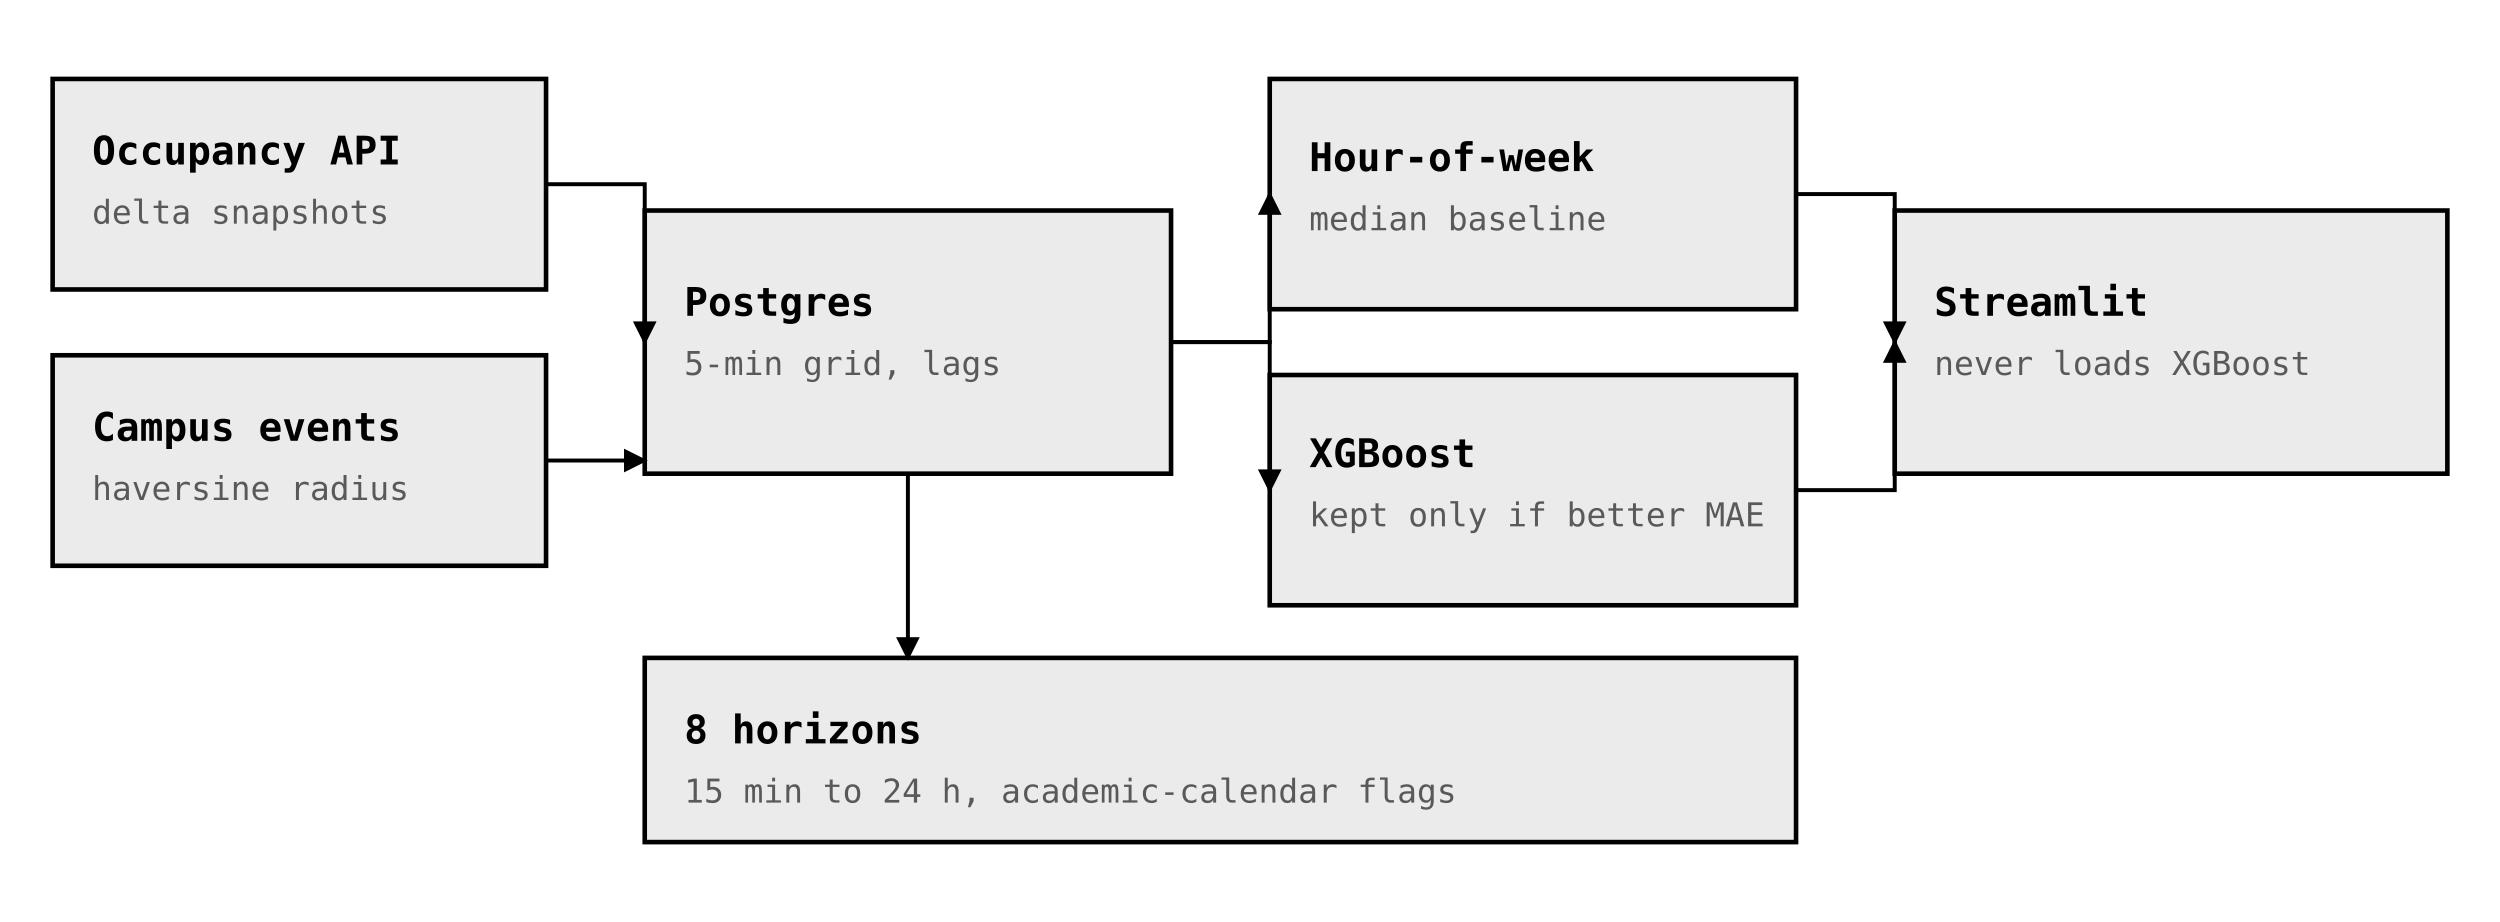
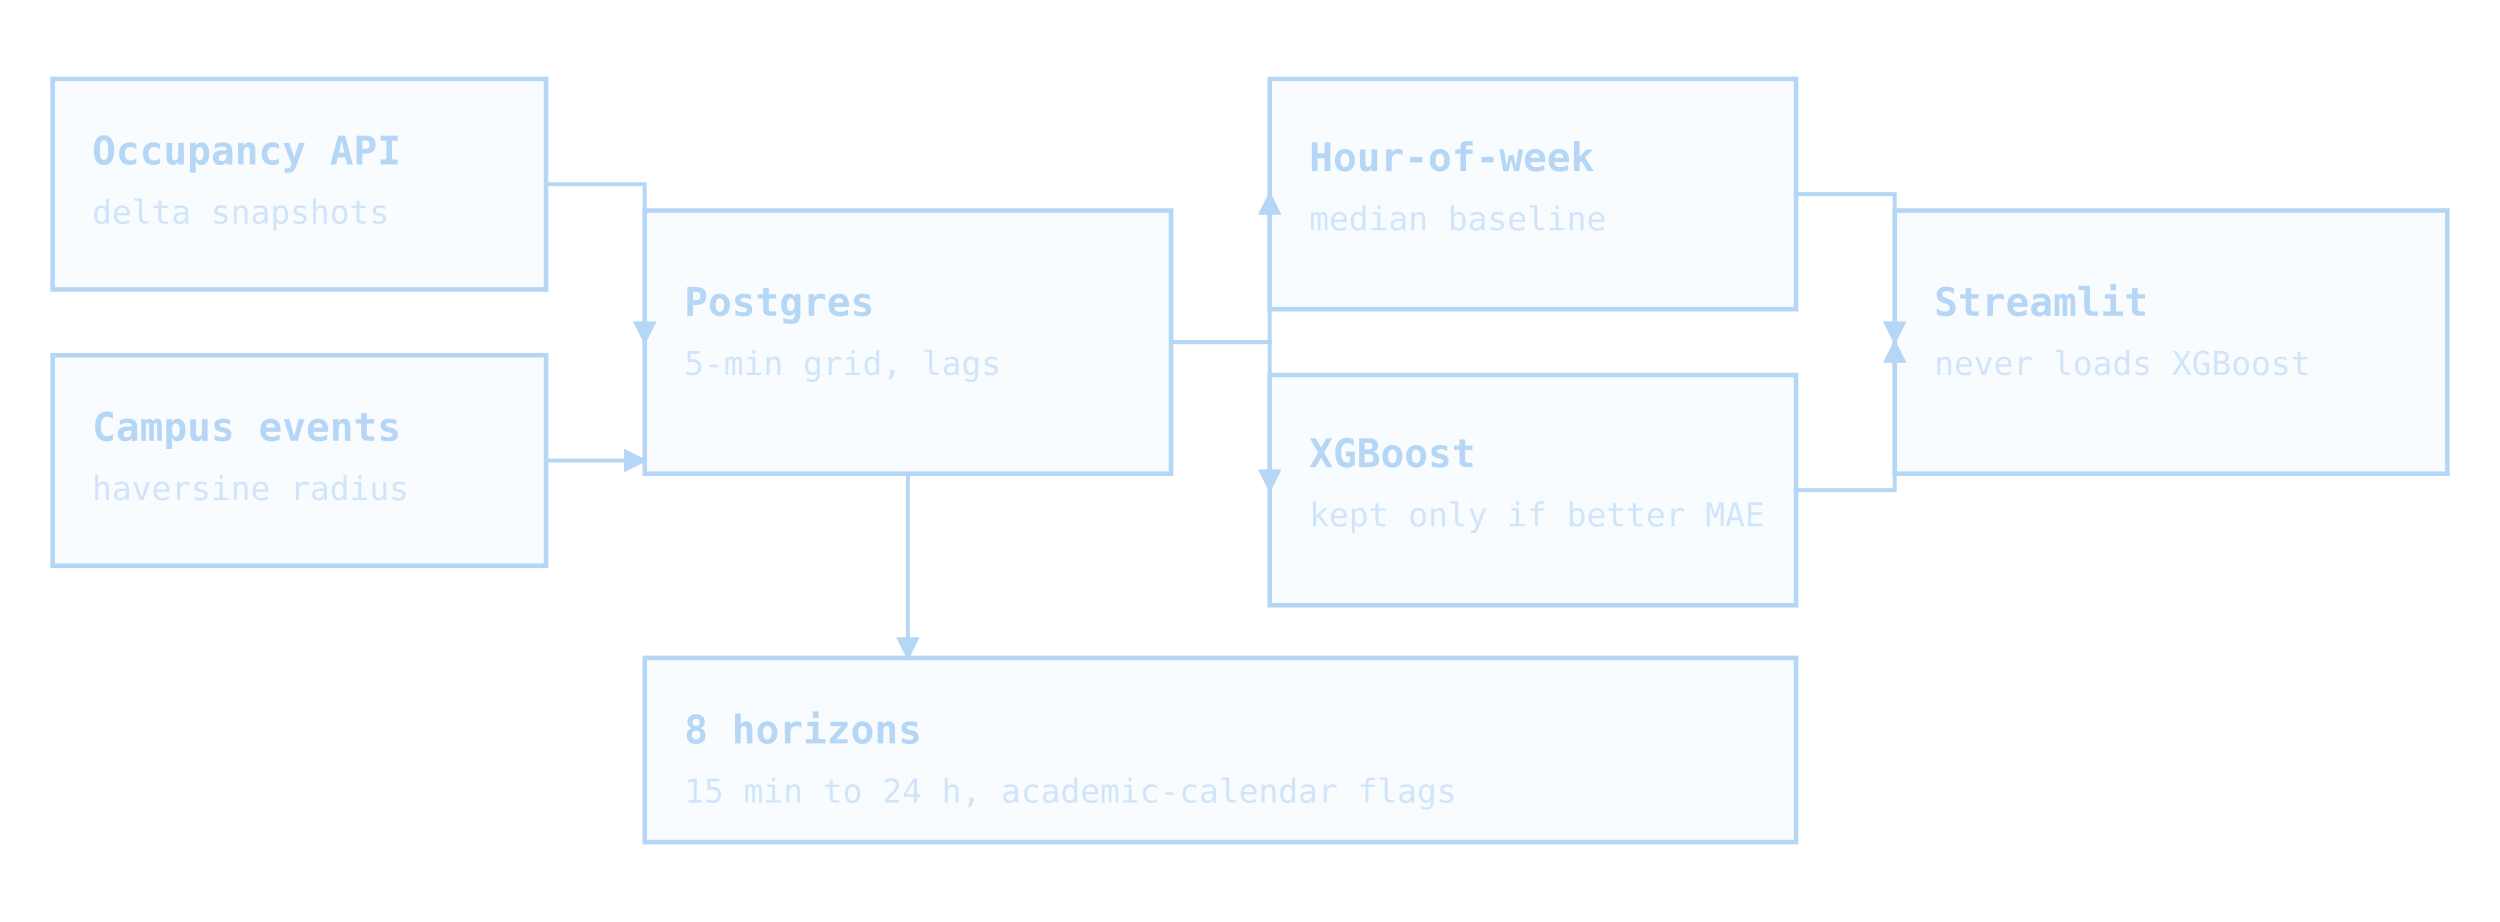
- <svg xmlns="http://www.w3.org/2000/svg" viewBox="0 0 760 280" role="img" aria-label="NCSU parking forecast with baseline gate">
+ <svg xmlns="http://www.w3.org/2000/svg" color="#b6d6f6" viewBox="0 0 760 280" role="img" aria-label="NCSU parking forecast with baseline gate">
  <style>
    .box { fill: none; stroke: currentColor; stroke-width: 1.4; }
    .fill { fill: currentColor; fill-opacity: 0.08; }
    .t { font: 600 12px ui-monospace, SFMono-Regular, Menlo, monospace; fill: currentColor; }
    .s { font: 400 10px ui-monospace, SFMono-Regular, Menlo, monospace; fill: currentColor; opacity: 0.62; }
    .arr { stroke: currentColor; stroke-width: 1.2; fill: none; marker-end: url(#ah); }
  </style>
  <defs>
    <marker id="ah" viewBox="0 0 8 8" refX="7" refY="4" markerWidth="6" markerHeight="6" orient="auto">
      <path d="M0 0 L8 4 L0 8 z" fill="currentColor" />
    </marker>
  </defs>
  <rect class="box fill" x="16" y="24" width="150" height="64" />
  <text class="t" x="28" y="50">Occupancy API</text>
  <text class="s" x="28" y="68">delta snapshots</text>
  <rect class="box fill" x="16" y="108" width="150" height="64" />
  <text class="t" x="28" y="134">Campus events</text>
  <text class="s" x="28" y="152">haversine radius</text>
  <rect class="box fill" x="196" y="64" width="160" height="80" />
  <text class="t" x="208" y="96">Postgres</text>
  <text class="s" x="208" y="114">5-min grid, lags</text>
  <rect class="box fill" x="386" y="24" width="160" height="70" />
  <text class="t" x="398" y="52">Hour-of-week</text>
  <text class="s" x="398" y="70">median baseline</text>
  <rect class="box fill" x="386" y="114" width="160" height="70" />
  <text class="t" x="398" y="142">XGBoost</text>
  <text class="s" x="398" y="160">kept only if better MAE</text>
  <rect class="box fill" x="576" y="64" width="168" height="80" />
  <text class="t" x="588" y="96">Streamlit</text>
  <text class="s" x="588" y="114">never loads XGBoost</text>
  <rect class="box fill" x="196" y="200" width="350" height="56" />
  <text class="t" x="208" y="226">8 horizons</text>
  <text class="s" x="208" y="244">15 min to 24 h, academic-calendar flags</text>
  <path class="arr" d="M166 56 H196 V104" />
  <path class="arr" d="M166 140 H196" />
  <path class="arr" d="M356 104 H386 V59" />
  <path class="arr" d="M356 104 H386 V149" />
  <path class="arr" d="M546 59 H576 V104" />
  <path class="arr" d="M546 149 H576 V104" />
  <path class="arr" d="M276 144 V200" />
</svg>
